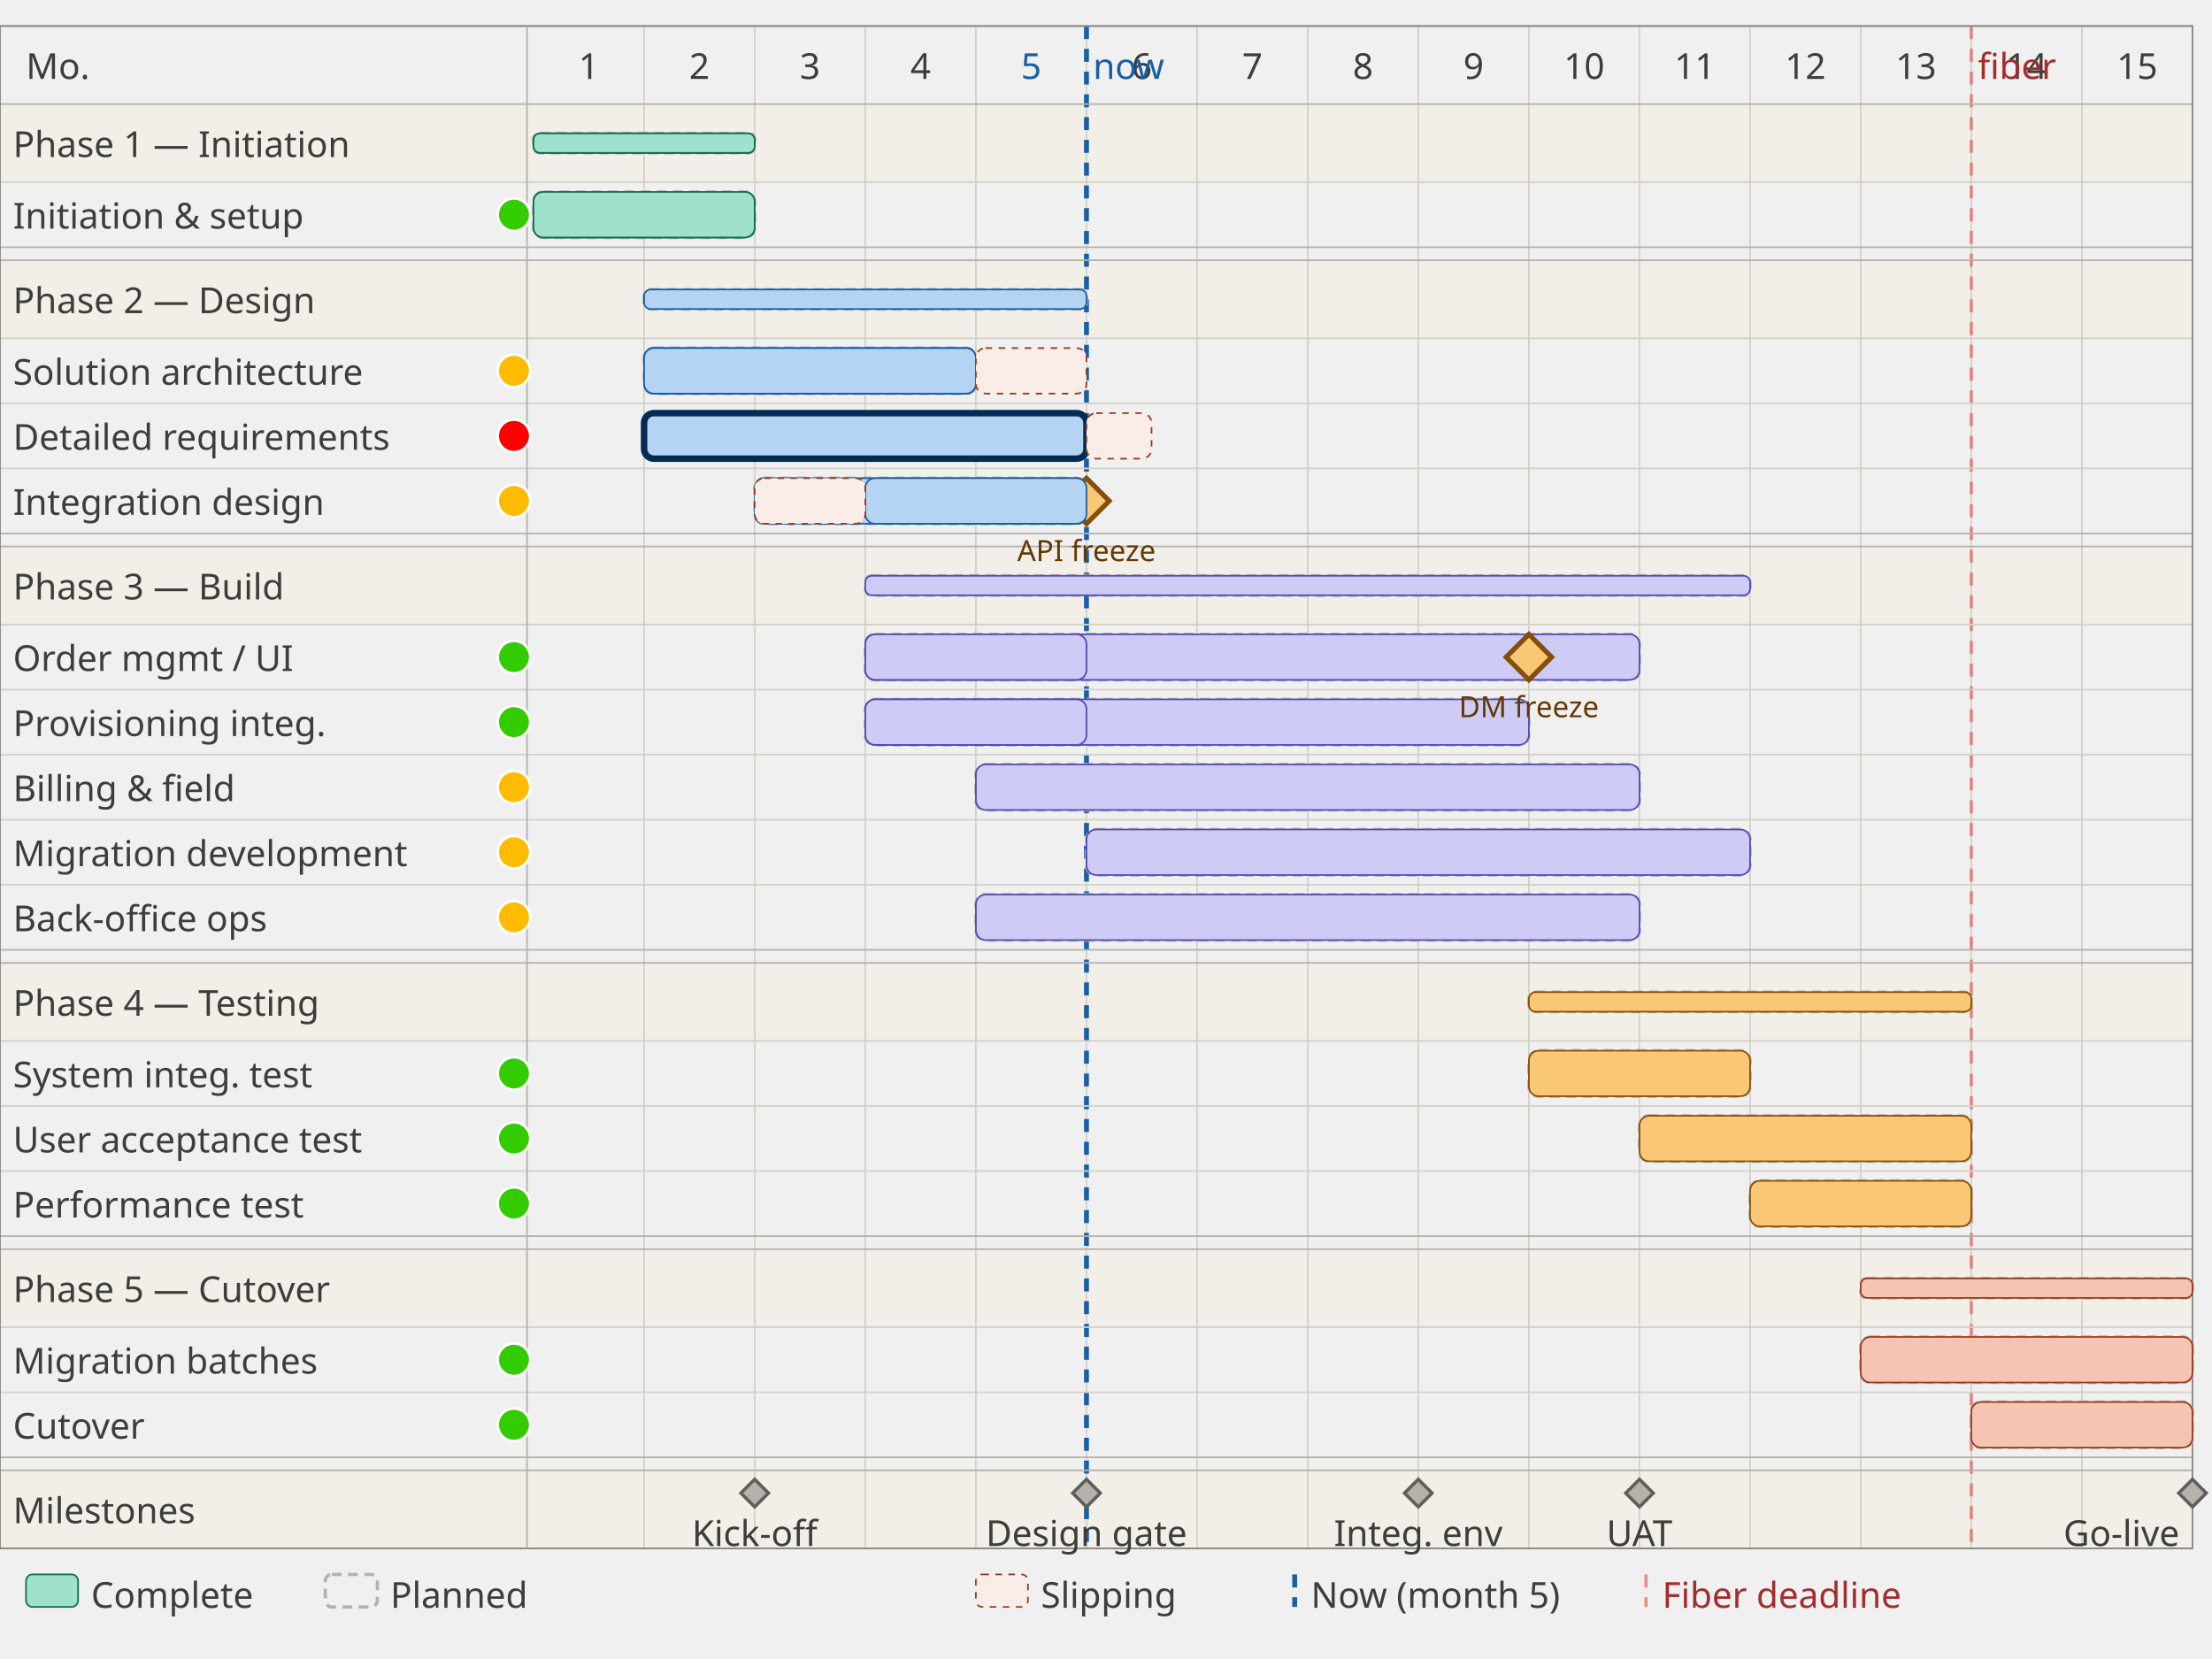
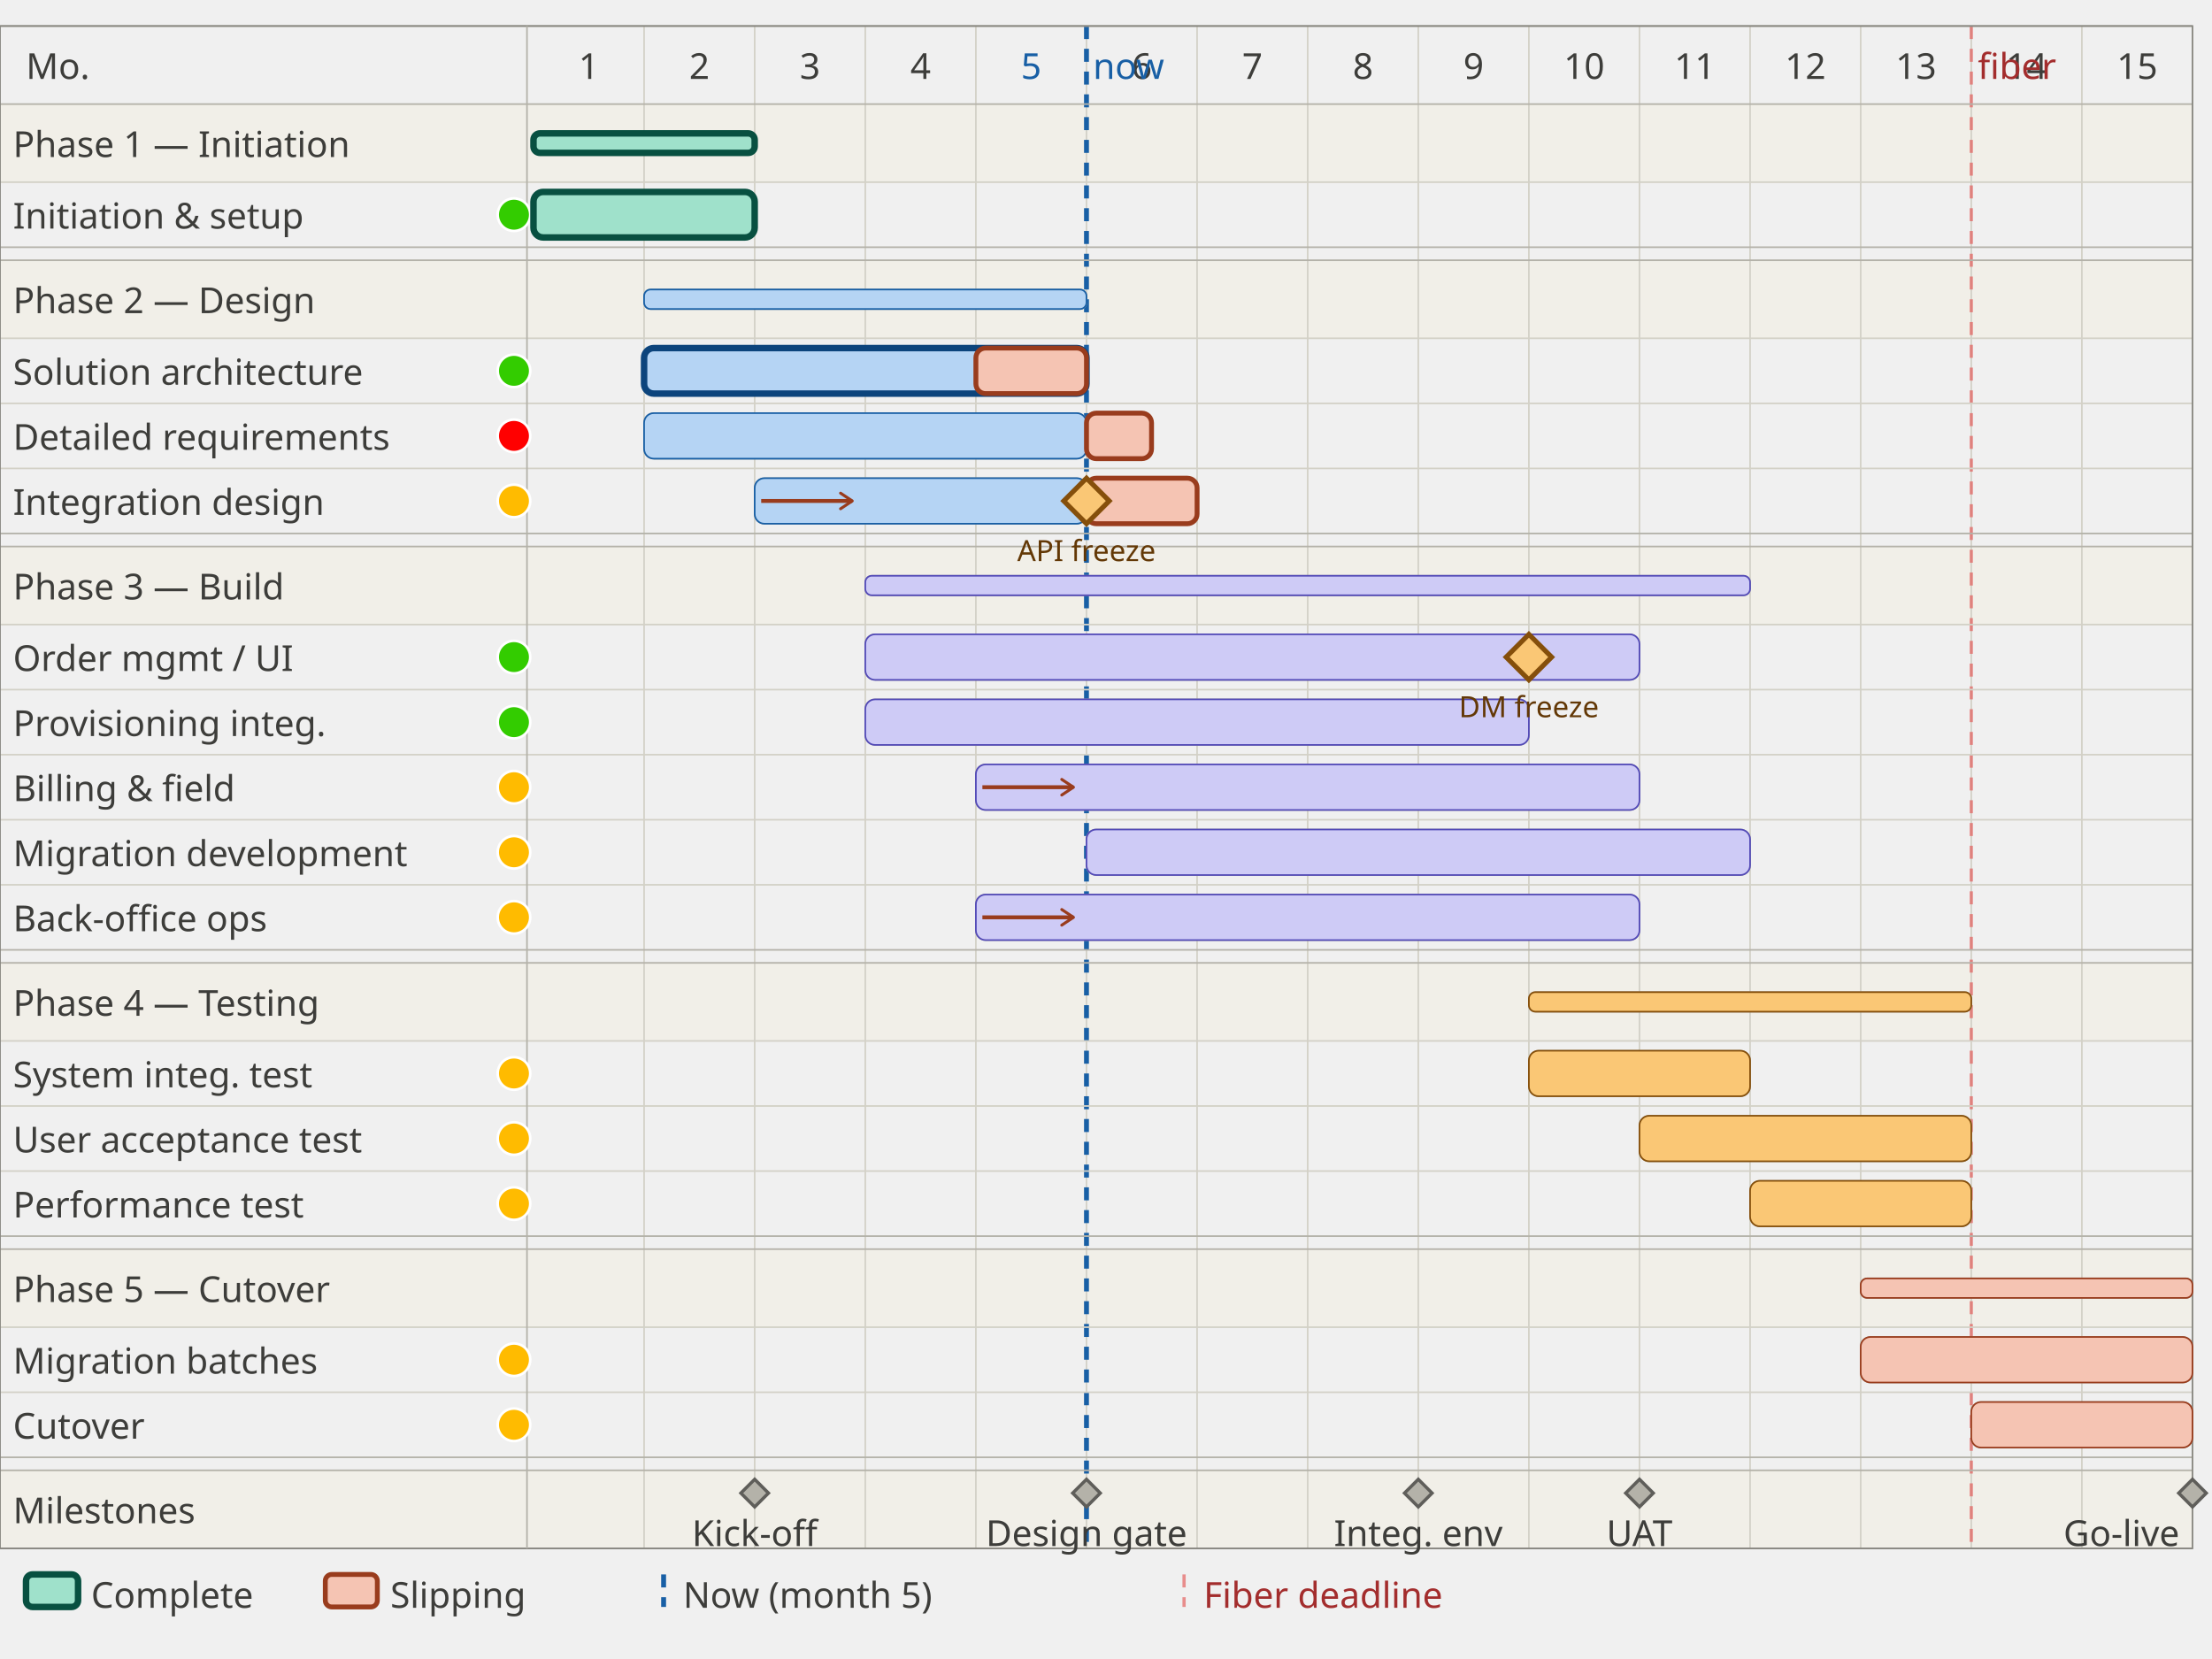
<svg xmlns="http://www.w3.org/2000/svg" width="100%" viewBox="0 0 680 510" style="font-family:sans-serif">
  <defs>
+     <marker id="arrow" viewBox="0 0 10 10" refX="8" refY="5" markerWidth="5" markerHeight="5" orient="auto-start-reverse">
+       <path d="M2 1L8 5L2 9" fill="none" stroke="#993C1D" stroke-width="1.5" stroke-linecap="round" stroke-linejoin="round" />
+     </marker>
    <style>
  .label  { font-size:11px; fill:#3d3d3a; }
  .danger { fill:#A32D2D; font-size:11px; }
  .grid      { stroke:#D3D1C7; stroke-width:0.5; }
  .grid-sec  { stroke:#B4B2A9; stroke-width:0.5; }
  .border    { stroke:#888780; stroke-width:0.5; fill:none; }
  .today     { stroke:#185FA5; stroke-width:1.5; stroke-dasharray:4 3; }
  .deadline  { stroke:#E24B4A; stroke-width:1; stroke-dasharray:4 3; opacity:0.6; }
  .diamond   { fill:#B4B2A9; stroke:#5F5E5A; stroke-width:1; }
  .row-bg    { fill:#F1EFE8; }
  .ph-teal   { fill:#9FE1CB; stroke:#0F6E56; stroke-width:0.5; }
  .ph-blue   { fill:#B5D4F4; stroke:#185FA5; stroke-width:0.5; }
  .ph-purple { fill:#CECBF6; stroke:#534AB7; stroke-width:0.5; }
  .ph-amber  { fill:#FAC775; stroke:#854F0B; stroke-width:0.5; }
  .ph-coral  { fill:#F5C4B3; stroke:#993C1D; stroke-width:0.5; }
-   .planned   { fill:none; stroke:#B4B2A9; stroke-width:1; stroke-dasharray:3 2; }
-   .act-teal   { fill:#9FE1CB; stroke:#0F6E56; stroke-width:0.5; }
-   .act-blue   { fill:#B5D4F4; stroke:#185FA5; stroke-width:0.5; }
-   .act-purple { fill:#CECBF6; stroke:#534AB7; stroke-width:0.5; }
-   .slip       { fill:#FAECE7; stroke:#993C1D; stroke-width:0.5; stroke-dasharray:2 2; }
+   .planned   { fill:none; stroke:#B4B2A9; stroke-width:0.5; }
+   .act-teal   { fill:#9FE1CB; stroke:#085041; stroke-width:2; }
+   .act-blue   { fill:#B5D4F4; stroke:#0C447C; stroke-width:2; }
+   .act-purple { fill:#CECBF6; stroke:#3C3489; stroke-width:2; }
+   .slip       { fill:#F5C4B3; stroke:#993C1D; stroke-width:1.5; }
</style>
    <marker id="cparrow" viewBox="0 0 8 8" refX="7" refY="4" markerWidth="5" markerHeight="5" orient="auto-start-reverse">
      <path d="M1 1L7 4L1 7" fill="none" stroke="#042C53" stroke-width="1.5" stroke-linecap="round" stroke-linejoin="round" />
    </marker>
  </defs>
  <rect x="0" y="32" width="674" height="24" class="row-bg" />
  <rect x="0" y="80" width="674" height="24" class="row-bg" />
  <rect x="0" y="168" width="674" height="24" class="row-bg" />
  <rect x="0" y="296" width="674" height="24" class="row-bg" />
  <rect x="0" y="384" width="674" height="24" class="row-bg" />
  <rect x="0" y="452" width="674" height="24" class="row-bg" />
  <line x1="198" y1="8" x2="198" y2="476" class="grid" />
  <line x1="232" y1="8" x2="232" y2="476" class="grid" />
  <line x1="266" y1="8" x2="266" y2="476" class="grid" />
  <line x1="300" y1="8" x2="300" y2="476" class="grid" />
  <line x1="334" y1="8" x2="334" y2="476" class="grid" />
  <line x1="368" y1="8" x2="368" y2="476" class="grid" />
  <line x1="402" y1="8" x2="402" y2="476" class="grid" />
  <line x1="436" y1="8" x2="436" y2="476" class="grid" />
  <line x1="470" y1="8" x2="470" y2="476" class="grid" />
  <line x1="504" y1="8" x2="504" y2="476" class="grid" />
  <line x1="538" y1="8" x2="538" y2="476" class="grid" />
  <line x1="572" y1="8" x2="572" y2="476" class="grid" />
  <line x1="606" y1="8" x2="606" y2="476" class="grid" />
  <line x1="640" y1="8" x2="640" y2="476" class="grid" />
  <line x1="606" y1="8" x2="606" y2="476" class="deadline" />
  <line x1="334" y1="8" x2="334" y2="476" class="today" />
  <line x1="0" y1="8" x2="674" y2="8" class="grid-sec" />
  <line x1="0" y1="32" x2="674" y2="32" class="grid-sec" />
  <line x1="0" y1="56" x2="674" y2="56" class="grid" />
  <line x1="0" y1="76" x2="674" y2="76" class="grid-sec" />
  <line x1="0" y1="80" x2="674" y2="80" class="grid-sec" />
  <line x1="0" y1="104" x2="674" y2="104" class="grid" />
  <line x1="0" y1="124" x2="674" y2="124" class="grid" />
  <line x1="0" y1="144" x2="674" y2="144" class="grid" />
  <line x1="0" y1="164" x2="674" y2="164" class="grid-sec" />
  <line x1="0" y1="168" x2="674" y2="168" class="grid-sec" />
  <line x1="0" y1="192" x2="674" y2="192" class="grid" />
  <line x1="0" y1="212" x2="674" y2="212" class="grid" />
  <line x1="0" y1="232" x2="674" y2="232" class="grid" />
  <line x1="0" y1="252" x2="674" y2="252" class="grid" />
  <line x1="0" y1="272" x2="674" y2="272" class="grid" />
  <line x1="0" y1="292" x2="674" y2="292" class="grid-sec" />
  <line x1="0" y1="296" x2="674" y2="296" class="grid-sec" />
  <line x1="0" y1="320" x2="674" y2="320" class="grid" />
  <line x1="0" y1="340" x2="674" y2="340" class="grid" />
  <line x1="0" y1="360" x2="674" y2="360" class="grid" />
  <line x1="0" y1="380" x2="674" y2="380" class="grid-sec" />
  <line x1="0" y1="384" x2="674" y2="384" class="grid-sec" />
  <line x1="0" y1="408" x2="674" y2="408" class="grid" />
  <line x1="0" y1="428" x2="674" y2="428" class="grid" />
  <line x1="0" y1="448" x2="674" y2="448" class="grid-sec" />
  <line x1="0" y1="452" x2="674" y2="452" class="grid-sec" />
  <line x1="0" y1="476" x2="674" y2="476" class="grid-sec" />
  <rect x="0" y="8" width="674" height="468" class="border" />
  <line x1="162" y1="8" x2="162" y2="476" class="grid-sec" />
  <text class="label" x="8" y="20" dominant-baseline="central">Mo.</text>
  <text class="label" x="181" y="20" text-anchor="middle" dominant-baseline="central">1</text>
  <text class="label" x="215" y="20" text-anchor="middle" dominant-baseline="central">2</text>
  <text class="label" x="249" y="20" text-anchor="middle" dominant-baseline="central">3</text>
  <text class="label" x="283" y="20" text-anchor="middle" dominant-baseline="central">4</text>
  <text class="label" x="317" y="20" text-anchor="middle" dominant-baseline="central" style="font-weight:500;fill:#185FA5">5</text>
  <text class="label" x="351" y="20" text-anchor="middle" dominant-baseline="central">6</text>
  <text class="label" x="385" y="20" text-anchor="middle" dominant-baseline="central">7</text>
  <text class="label" x="419" y="20" text-anchor="middle" dominant-baseline="central">8</text>
  <text class="label" x="453" y="20" text-anchor="middle" dominant-baseline="central">9</text>
  <text class="label" x="487" y="20" text-anchor="middle" dominant-baseline="central">10</text>
  <text class="label" x="521" y="20" text-anchor="middle" dominant-baseline="central">11</text>
  <text class="label" x="555" y="20" text-anchor="middle" dominant-baseline="central">12</text>
  <text class="label" x="589" y="20" text-anchor="middle" dominant-baseline="central">13</text>
  <text class="label" x="623" y="20" text-anchor="middle" dominant-baseline="central">14</text>
  <text class="label" x="657" y="20" text-anchor="middle" dominant-baseline="central">15</text>
  <text class="label" x="4" y="44" dominant-baseline="central">Phase 1 — Initiation</text>
  <text class="label" x="4" y="92" dominant-baseline="central">Phase 2 — Design</text>
  <text class="label" x="4" y="180" dominant-baseline="central">Phase 3 — Build</text>
  <text class="label" x="4" y="308" dominant-baseline="central">Phase 4 — Testing</text>
  <text class="label" x="4" y="396" dominant-baseline="central">Phase 5 — Cutover</text>
  <text class="label" x="4" y="464" dominant-baseline="central">Milestones</text>
  <text class="label" x="4" y="66" dominant-baseline="central">Initiation &amp; setup</text>
  <text class="label" x="4" y="114" dominant-baseline="central">Solution architecture</text>
  <text class="label" x="4" y="134" dominant-baseline="central">Detailed requirements</text>
  <text class="label" x="4" y="154" dominant-baseline="central">Integration design</text>
  <text class="label" x="4" y="202" dominant-baseline="central">Order mgmt / UI</text>
  <text class="label" x="4" y="222" dominant-baseline="central">Provisioning integ.</text>
  <text class="label" x="4" y="242" dominant-baseline="central">Billing &amp; field</text>
  <text class="label" x="4" y="262" dominant-baseline="central">Migration development</text>
  <text class="label" x="4" y="282" dominant-baseline="central">Back-office ops</text>
  <text class="label" x="4" y="330" dominant-baseline="central">System integ. test</text>
  <text class="label" x="4" y="350" dominant-baseline="central">User acceptance test</text>
  <text class="label" x="4" y="370" dominant-baseline="central">Performance test</text>
  <text class="label" x="4" y="418" dominant-baseline="central">Migration batches</text>
  <text class="label" x="4" y="438" dominant-baseline="central">Cutover</text>
  <rect x="164" y="41" width="68" height="6" rx="2" class="planned" />
  <rect x="164" y="59" width="68" height="14" rx="3" class="planned" />
  <rect x="198" y="89" width="136" height="6" rx="2" class="planned" />
  <rect x="198" y="107" width="102" height="14" rx="3" class="planned" />
  <rect x="198" y="127" width="136" height="14" rx="3" class="planned" />
  <rect x="232" y="147" width="102" height="14" rx="3" class="planned" />
  <rect x="266" y="177" width="272" height="6" rx="2" class="planned" />
  <rect x="266" y="195" width="238" height="14" rx="3" class="planned" />
  <rect x="266" y="215" width="204" height="14" rx="3" class="planned" />
  <rect x="300" y="235" width="204" height="14" rx="3" class="planned" />
  <rect x="334" y="255" width="204" height="14" rx="3" class="planned" />
  <rect x="300" y="275" width="204" height="14" rx="3" class="planned" />
  <rect x="470" y="305" width="136" height="6" rx="2" class="planned" />
  <rect x="470" y="323" width="68" height="14" rx="3" class="planned" />
  <rect x="504" y="343" width="102" height="14" rx="3" class="planned" />
  <rect x="538" y="363" width="68" height="14" rx="3" class="planned" />
  <rect x="572" y="393" width="102" height="6" rx="2" class="planned" />
  <rect x="572" y="411" width="102" height="14" rx="3" class="planned" />
  <rect x="606" y="431" width="68" height="14" rx="3" class="planned" />
  <rect x="164" y="41" width="68" height="6" rx="2" class="ph-teal" />
  <rect x="198" y="89" width="136" height="6" rx="2" class="ph-blue" />
  <rect x="266" y="177" width="272" height="6" rx="2" class="ph-purple" />
  <rect x="470" y="305" width="136" height="6" rx="2" class="ph-amber" />
  <rect x="572" y="393" width="102" height="6" rx="2" class="ph-coral" />
  <rect x="198" y="107" width="102" height="14" rx="3" class="ph-blue" />
  <rect x="232" y="147" width="102" height="14" rx="3" class="ph-blue" />
  <rect x="266" y="215" width="204" height="14" rx="3" class="ph-purple" />
  <rect x="300" y="235" width="204" height="14" rx="3" class="ph-purple" />
  <rect x="334" y="255" width="204" height="14" rx="3" class="ph-purple" />
  <rect x="300" y="275" width="204" height="14" rx="3" class="ph-purple" />
  <rect x="538" y="363" width="68" height="14" rx="3" class="ph-amber" />
  <rect x="164" y="59" width="68" height="14" rx="3" class="ph-teal" />
  <rect x="198" y="127" width="136" height="14" rx="3" class="ph-blue" />
  <rect x="266" y="195" width="238" height="14" rx="3" class="ph-purple" />
  <rect x="470" y="323" width="68" height="14" rx="3" class="ph-amber" />
  <rect x="504" y="343" width="102" height="14" rx="3" class="ph-amber" />
  <rect x="572" y="411" width="102" height="14" rx="3" class="ph-coral" />
  <rect x="606" y="431" width="68" height="14" rx="3" class="ph-coral" />
-   <polygon points="334,147 341,154 334,161 327,154" fill="#FAC775" stroke="#854F0B" stroke-width="1.5" />
-   <text style="font-size:9px;fill:#633806" x="334" y="169" text-anchor="middle" dominant-baseline="central">API freeze</text>
-   <polygon points="470,195 477,202 470,209 463,202" fill="#FAC775" stroke="#854F0B" stroke-width="1.5" />
-   <text style="font-size:9px;fill:#633806" x="470" y="217" text-anchor="middle" dominant-baseline="central">DM freeze</text>
-   <circle cx="158" cy="66" r="5" fill="#33CC00" stroke="white" stroke-width="0.8" />
-   <circle cx="158" cy="114" r="5" fill="#FFBB00" stroke="white" stroke-width="0.8" />
-   <circle cx="158" cy="134" r="5" fill="#FF0000" stroke="white" stroke-width="0.8" />
-   <circle cx="158" cy="154" r="5" fill="#FFBB00" stroke="white" stroke-width="0.8" />
-   <circle cx="158" cy="202" r="5" fill="#33CC00" stroke="white" stroke-width="0.8" />
-   <circle cx="158" cy="222" r="5" fill="#33CC00" stroke="white" stroke-width="0.8" />
-   <circle cx="158" cy="242" r="5" fill="#FFBB00" stroke="white" stroke-width="0.8" />
-   <circle cx="158" cy="262" r="5" fill="#FFBB00" stroke="white" stroke-width="0.8" />
-   <circle cx="158" cy="282" r="5" fill="#FFBB00" stroke="white" stroke-width="0.8" />
-   <circle cx="158" cy="330" r="5" fill="#33CC00" stroke="white" stroke-width="0.8" />
-   <circle cx="158" cy="350" r="5" fill="#33CC00" stroke="white" stroke-width="0.8" />
-   <circle cx="158" cy="370" r="5" fill="#33CC00" stroke="white" stroke-width="0.8" />
-   <circle cx="158" cy="418" r="5" fill="#33CC00" stroke="white" stroke-width="0.8" />
-   <circle cx="158" cy="438" r="5" fill="#33CC00" stroke="white" stroke-width="0.8" />
-   <rect x="164" y="41" width="68" height="6" rx="2" class="act-teal" />
-   <rect x="164" y="59" width="68" height="14" rx="3" class="act-teal" />
-   <rect x="198" y="107" width="102" height="14" rx="3" class="act-blue" />
-   <rect x="300" y="107" width="34" height="14" rx="3" class="slip" />
-   <rect x="198" y="127" width="136" height="14" rx="3" style="fill:#B5D4F4; stroke:#042C53; stroke-width:2" />
-   <rect x="334" y="127" width="20" height="14" rx="3" class="slip" />
-   <rect x="266" y="147" width="68" height="14" rx="3" class="act-blue" />
-   <rect x="232" y="147" width="34" height="14" rx="3" class="slip" />
-   <rect x="266" y="195" width="68" height="14" rx="3" class="act-purple" />
-   <rect x="266" y="215" width="68" height="14" rx="3" class="act-purple" />
+   <line x1="234" y1="154" x2="262" y2="154" stroke="#993C1D" stroke-width="1.2" marker-end="url(#arrow)" />
  <rect x="229" y="456" width="6" height="6" transform="rotate(45 232 459)" class="diamond" />
  <rect x="331" y="456" width="6" height="6" transform="rotate(45 334 459)" class="diamond" />
  <rect x="433" y="456" width="6" height="6" transform="rotate(45 436 459)" class="diamond" />
  <rect x="501" y="456" width="6" height="6" transform="rotate(45 504 459)" class="diamond" />
  <rect x="671" y="456" width="6" height="6" transform="rotate(45 674 459)" class="diamond" />
  <text class="label" x="232" y="471" text-anchor="middle" dominant-baseline="central">Kick-off</text>
  <text class="label" x="334" y="471" text-anchor="middle" dominant-baseline="central">Design gate</text>
  <text class="label" x="436" y="471" text-anchor="middle" dominant-baseline="central">Integ. env</text>
  <text class="label" x="504" y="471" text-anchor="middle" dominant-baseline="central">UAT</text>
  <text class="label" x="670" y="471" text-anchor="end" dominant-baseline="central">Go-live</text>
  <text class="label" x="336" y="20" dominant-baseline="central" style="font-weight:500;fill:#185FA5">now</text>
  <text class="danger" x="608" y="20" dominant-baseline="central">fiber</text>
  <rect x="8" y="484" width="16" height="10" rx="2" class="act-teal" />
  <text class="label" x="28" y="490" dominant-baseline="central">Complete</text>
-   <rect x="100" y="484" width="16" height="10" rx="2" style="fill:none;stroke:#B4B2A9;stroke-width:1;stroke-dasharray:3 2" />
-   <text class="label" x="120" y="490" dominant-baseline="central">Planned</text>
-   <rect x="300" y="484" width="16" height="10" rx="2" class="slip" />
-   <text class="label" x="320" y="490" dominant-baseline="central">Slipping</text>
-   <line x1="398" y1="484" x2="398" y2="494" style="stroke:#185FA5;stroke-width:1.5;stroke-dasharray:4 3" />
-   <text class="label" x="403" y="490" dominant-baseline="central">Now (month 5)</text>
-   <line x1="506" y1="484" x2="506" y2="494" class="deadline" />
-   <text class="danger" x="511" y="490" dominant-baseline="central">Fiber deadline</text>
+   <rect x="100" y="484" width="16" height="10" rx="2" class="slip" />
+   <text class="label" x="120" y="490" dominant-baseline="central">Slipping</text>
+   <line x1="204" y1="484" x2="204" y2="494" style="stroke:#185FA5;stroke-width:1.5;stroke-dasharray:4 3" />
+   <text class="label" x="210" y="490" dominant-baseline="central">Now (month 5)</text>
+   <line x1="364" y1="484" x2="364" y2="494" class="deadline" />
+   <text class="danger" x="370" y="490" dominant-baseline="central">Fiber deadline</text>
+   <circle cx="158" cy="66" r="5" fill="#33CC00" stroke="white" stroke-width="0.8" />
+   <circle cx="158" cy="114" r="5" fill="#33CC00" stroke="white" stroke-width="0.8" />
+   <circle cx="158" cy="134" r="5" fill="#FF0000" stroke="white" stroke-width="0.8" />
+   <circle cx="158" cy="154" r="5" fill="#FFBB00" stroke="white" stroke-width="0.8" />
+   <circle cx="158" cy="202" r="5" fill="#33CC00" stroke="white" stroke-width="0.8" />
+   <circle cx="158" cy="222" r="5" fill="#33CC00" stroke="white" stroke-width="0.8" />
+   <circle cx="158" cy="242" r="5" fill="#FFBB00" stroke="white" stroke-width="0.8" />
+   <circle cx="158" cy="262" r="5" fill="#FFBB00" stroke="white" stroke-width="0.8" />
+   <circle cx="158" cy="282" r="5" fill="#FFBB00" stroke="white" stroke-width="0.8" />
+   <circle cx="158" cy="330" r="5" fill="#FFBB00" stroke="white" stroke-width="0.8" />
+   <circle cx="158" cy="350" r="5" fill="#FFBB00" stroke="white" stroke-width="0.8" />
+   <circle cx="158" cy="370" r="5" fill="#FFBB00" stroke="white" stroke-width="0.8" />
+   <circle cx="158" cy="418" r="5" fill="#FFBB00" stroke="white" stroke-width="0.8" />
+   <circle cx="158" cy="438" r="5" fill="#FFBB00" stroke="white" stroke-width="0.8" />
+   <line x1="302" y1="242" x2="330" y2="242" stroke="#993C1D" stroke-width="1.2" marker-end="url(#arrow)" />
+   <line x1="302" y1="282" x2="330" y2="282" stroke="#993C1D" stroke-width="1.2" marker-end="url(#arrow)" />
+   <rect x="164" y="41" width="68" height="6" rx="2" class="act-teal" />
+   <rect x="164" y="59" width="68" height="14" rx="3" class="act-teal" />
+   <rect x="198" y="107" width="136" height="14" rx="3" class="act-blue" />
+   <rect x="300" y="107" width="34" height="14" rx="3" class="slip" />
+   <rect x="334" y="127" width="20" height="14" rx="3" class="slip" />
+   <rect x="334" y="147" width="34" height="14" rx="3" class="slip" />
+   <polygon points="334,147 341,154 334,161 327,154" fill="#FAC775" stroke="#854F0B" stroke-width="1.5" />
+   <text style="font-size:9px;fill:#633806" x="334" y="169" text-anchor="middle" dominant-baseline="central">API freeze</text>
+   <polygon points="470,195 477,202 470,209 463,202" fill="#FAC775" stroke="#854F0B" stroke-width="1.5" />
+   <text style="font-size:9px;fill:#633806" x="470" y="217" text-anchor="middle" dominant-baseline="central">DM freeze</text>
</svg>
